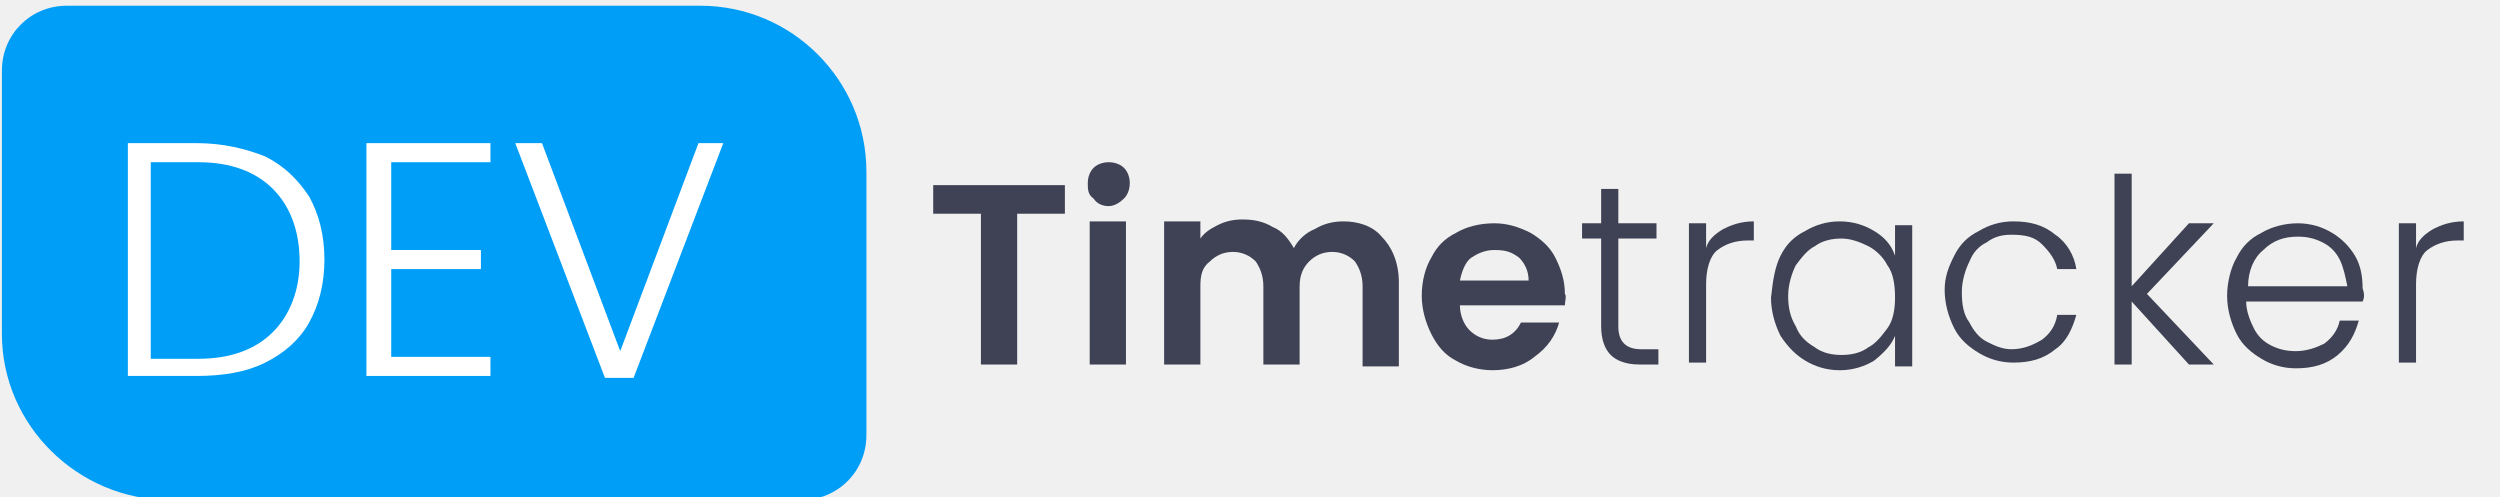
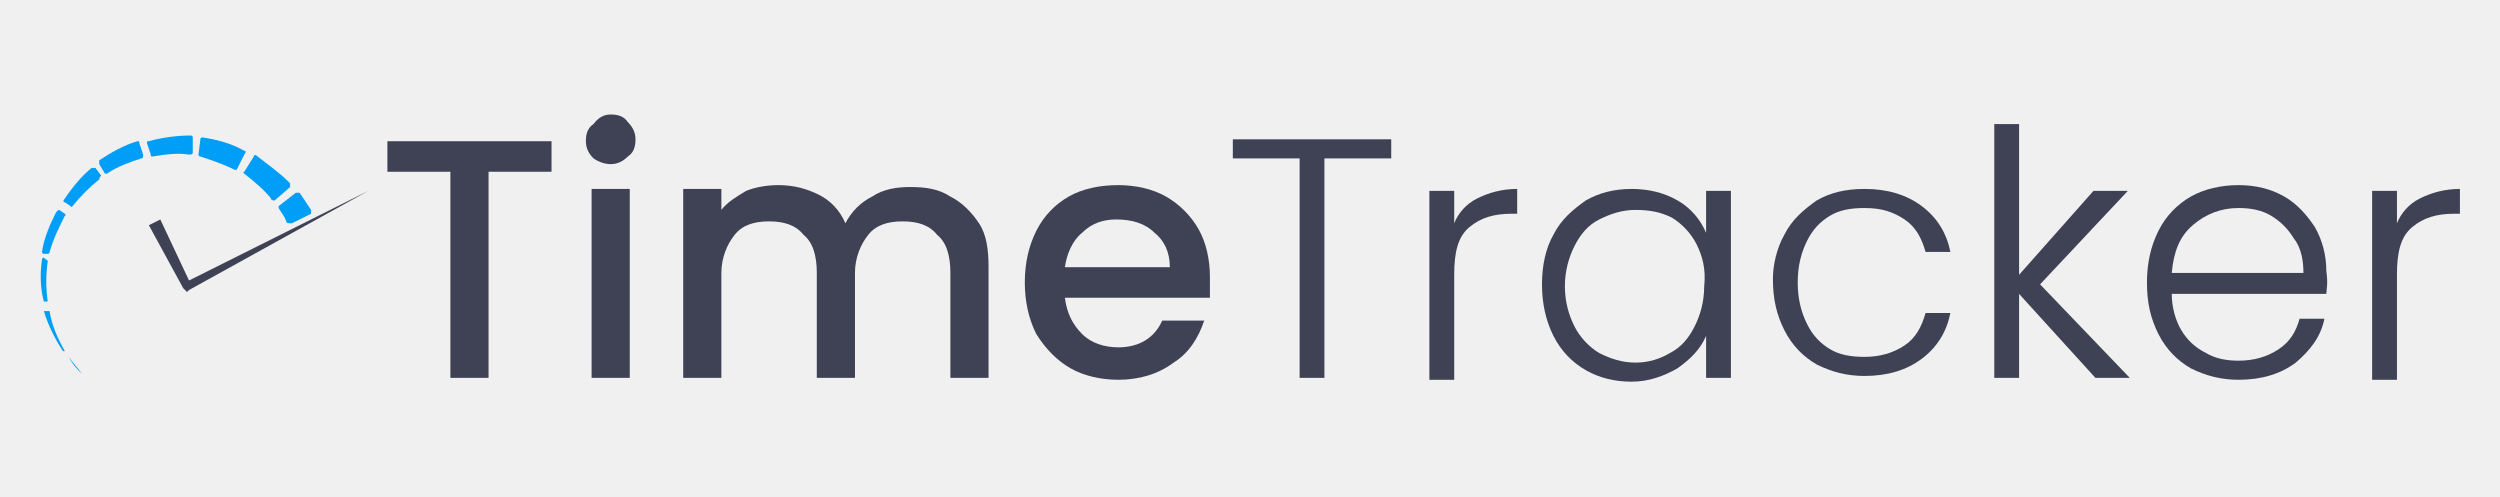
<svg xmlns="http://www.w3.org/2000/svg" version="1.1" id="Layer_1" x="0px" y="0px" viewBox="0 0 131 26" style="enable-background:new 0 0 131 26;" xml:space="preserve">
  <style type="text/css">
	.st0{fill:#3F4254;}
	.st1{fill:#009EF7;}
- 	.st2{fill:#FFFFFF;}
</style>
  <g>
-     <path class="st0" d="M55.8,9.7v1.5h-2.5v7.9h-1.9v-7.9h-2.5V9.7C48.9,9.7,55.8,9.7,55.8,9.7z" />
-     <path class="st0" d="M57.3,10.4C57,10.2,57,9.9,57,9.6s0.1-0.6,0.3-0.8c0.2-0.2,0.5-0.3,0.8-0.3c0.3,0,0.6,0.1,0.8,0.3   c0.2,0.2,0.3,0.5,0.3,0.8s-0.1,0.6-0.3,0.8c-0.2,0.2-0.5,0.4-0.8,0.4C57.8,10.8,57.5,10.7,57.3,10.4z M59,11.6v7.5h-1.9v-7.5H59z" />
-     <path class="st0" d="M72.4,12.4c0.5,0.5,0.9,1.3,0.9,2.4v4.4h-1.9V15c0-0.6-0.2-1-0.4-1.3c-0.3-0.3-0.7-0.5-1.2-0.5   s-0.9,0.2-1.2,0.5c-0.3,0.3-0.5,0.7-0.5,1.3v4.1h-1.9V15c0-0.6-0.2-1-0.4-1.3c-0.3-0.3-0.7-0.5-1.2-0.5c-0.5,0-0.9,0.2-1.2,0.5   C63,14,62.9,14.4,62.9,15v4.1H61v-7.5h1.9v0.9c0.2-0.3,0.5-0.5,0.9-0.7s0.8-0.3,1.3-0.3c0.6,0,1.1,0.1,1.6,0.4   c0.5,0.2,0.8,0.6,1.1,1.1c0.2-0.4,0.6-0.8,1.1-1c0.5-0.3,1-0.4,1.5-0.4C71.1,11.6,71.9,11.8,72.4,12.4z" />
-     <path class="st0" d="M82,16h-5.5c0,0.5,0.2,1,0.5,1.3c0.3,0.3,0.7,0.5,1.2,0.5c0.7,0,1.2-0.3,1.5-0.9h2c-0.2,0.7-0.6,1.3-1.3,1.8   c-0.6,0.5-1.4,0.7-2.2,0.7c-0.7,0-1.4-0.2-1.9-0.5c-0.6-0.3-1-0.8-1.3-1.4s-0.5-1.3-0.5-2c0-0.8,0.2-1.5,0.5-2   c0.3-0.6,0.7-1,1.3-1.3c0.5-0.3,1.2-0.5,2-0.5c0.7,0,1.3,0.2,1.9,0.5c0.5,0.3,1,0.7,1.3,1.3s0.5,1.2,0.5,1.9   C82.1,15.5,82,15.8,82,16z M80.1,14.7c0-0.5-0.2-0.9-0.5-1.2c-0.4-0.3-0.7-0.4-1.3-0.4c-0.5,0-0.9,0.2-1.2,0.4s-0.5,0.7-0.6,1.2   H80.1z" />
-     <path class="st0" d="M84.8,12.5v4.6c0,0.4,0.1,0.7,0.3,0.9c0.2,0.2,0.5,0.3,0.9,0.3h0.9v0.8h-1c-0.7,0-1.2-0.2-1.5-0.5   c-0.3-0.3-0.5-0.8-0.5-1.5v-4.6h-1v-0.8h1V9.9h0.9v1.8h2v0.8H84.8z" />
-     <path class="st0" d="M90.3,12c0.4-0.2,0.9-0.4,1.6-0.4v1h-0.3c-0.7,0-1.2,0.2-1.6,0.5s-0.6,1-0.6,1.8v4.1h-0.9v-7.3h0.9V13   C89.5,12.6,89.8,12.3,90.3,12z" />
-     <path class="st0" d="M93.3,13.4c0.3-0.6,0.7-1,1.3-1.3c0.5-0.3,1.1-0.5,1.8-0.5c0.7,0,1.3,0.2,1.8,0.5c0.5,0.3,0.9,0.7,1.1,1.3   v-1.6h0.9v7.4h-0.9v-1.6c-0.2,0.5-0.6,0.9-1.1,1.3c-0.5,0.3-1.1,0.5-1.8,0.5c-0.7,0-1.3-0.2-1.8-0.5c-0.5-0.3-0.9-0.7-1.3-1.3   c-0.3-0.6-0.5-1.3-0.5-2C92.9,14.7,93,14,93.3,13.4z M98.9,13.9c-0.2-0.4-0.6-0.8-1-1c-0.4-0.2-0.9-0.4-1.4-0.4   c-0.5,0-1,0.1-1.4,0.4c-0.4,0.2-0.7,0.6-1,1c-0.2,0.4-0.4,1-0.4,1.6c0,0.6,0.1,1.1,0.4,1.6c0.2,0.5,0.5,0.8,1,1.1   c0.4,0.3,0.9,0.4,1.4,0.4c0.5,0,1-0.1,1.4-0.4c0.4-0.2,0.7-0.6,1-1s0.4-1,0.4-1.6C99.3,14.9,99.2,14.3,98.9,13.9z" />
-     <path class="st0" d="M102.4,13.4c0.3-0.6,0.7-1,1.3-1.3c0.5-0.3,1.1-0.5,1.8-0.5c0.9,0,1.6,0.2,2.2,0.7c0.6,0.4,1,1.1,1.1,1.8h-1   c-0.1-0.5-0.4-0.9-0.8-1.3s-0.9-0.5-1.6-0.5c-0.5,0-0.9,0.1-1.3,0.4c-0.4,0.2-0.7,0.5-0.9,1c-0.2,0.4-0.4,1-0.4,1.6   c0,0.7,0.1,1.2,0.4,1.6c0.2,0.4,0.5,0.8,0.9,1c0.4,0.2,0.8,0.4,1.3,0.4c0.6,0,1.1-0.2,1.6-0.5c0.4-0.3,0.7-0.7,0.8-1.3h1   c-0.2,0.7-0.5,1.4-1.1,1.8c-0.6,0.5-1.3,0.7-2.2,0.7c-0.7,0-1.3-0.2-1.8-0.5c-0.5-0.3-1-0.7-1.3-1.3c-0.3-0.6-0.5-1.3-0.5-2   S102.1,14,102.4,13.4z" />
-     <path class="st0" d="M114.7,19.1l-3-3.3v3.3h-0.9v-10h0.9v5.9l3-3.3h1.3l-3.5,3.7l3.5,3.7C116,19.1,114.7,19.1,114.7,19.1z" />
-     <path class="st0" d="M123.8,15.8h-6.1c0,0.5,0.2,1,0.4,1.4s0.5,0.7,0.9,0.9c0.4,0.2,0.8,0.3,1.3,0.3c0.6,0,1.1-0.2,1.5-0.4   c0.4-0.3,0.7-0.7,0.8-1.2h1c-0.2,0.7-0.5,1.3-1.1,1.8s-1.3,0.7-2.2,0.7c-0.7,0-1.3-0.2-1.8-0.5c-0.5-0.3-1-0.7-1.3-1.3   c-0.3-0.6-0.5-1.3-0.5-2c0-0.7,0.2-1.5,0.5-2c0.3-0.6,0.7-1,1.3-1.3c0.5-0.3,1.2-0.5,1.9-0.5s1.3,0.2,1.8,0.5s0.9,0.7,1.2,1.2   c0.3,0.5,0.4,1.1,0.4,1.7C123.9,15.4,123.9,15.6,123.8,15.8z M122.6,13.6c-0.2-0.4-0.5-0.7-0.9-0.9c-0.4-0.2-0.8-0.3-1.3-0.3   c-0.7,0-1.3,0.2-1.8,0.7c-0.5,0.4-0.8,1.1-0.8,1.9h5.2C122.9,14.5,122.8,14,122.6,13.6z" />
-     <path class="st0" d="M127.5,12c0.4-0.2,0.9-0.4,1.6-0.4v1h-0.3c-0.7,0-1.2,0.2-1.6,0.5s-0.6,1-0.6,1.8v4.1h-0.9v-7.3h0.9V13   C126.7,12.6,127,12.3,127.5,12z" />
-   </g>
-   <path class="st1" d="M8.9,26.2H42c1.9,0,3.4-1.5,3.4-3.4V9c0-4.8-3.9-8.7-8.7-8.7H3.5c-1.9,0-3.4,1.5-3.4,3.4v13.8  C0.1,22.3,4.1,26.2,8.9,26.2z" />
-   <g>
-     <path class="st2" d="M13.9,8.2c1,0.5,1.7,1.2,2.3,2.1c0.5,0.9,0.8,2,0.8,3.3s-0.3,2.4-0.8,3.3c-0.5,0.9-1.3,1.6-2.3,2.1   s-2.2,0.7-3.6,0.7H6.7V7.5h3.6C11.7,7.5,12.9,7.8,13.9,8.2z M14.3,17.4c0.9-0.9,1.4-2.2,1.4-3.7c0-1.6-0.5-2.9-1.4-3.8   c-0.9-0.9-2.2-1.4-3.9-1.4H7.9v10.3h2.5C12.1,18.8,13.4,18.3,14.3,17.4z" />
-     <path class="st2" d="M20.5,8.5v4.6h4.7v1h-4.7v4.6h5.2v1h-6.5V7.5h6.5v1H20.5z" />
-     <path class="st2" d="M37.9,7.5l-4.7,12.3h-1.5L27,7.5h1.4l4.1,10.9l4.1-10.9C36.6,7.5,37.9,7.5,37.9,7.5z" />
+     <g>
+       <path class="st0" d="M28.9,7.4V9h-3.3v10.8h-2V9h-3.3V7.4H28.9z" />
+       <path class="st0" d="M31.1,8.3c-0.3-0.3-0.4-0.6-0.4-0.9c0-0.4,0.1-0.7,0.4-0.9C31.4,6.1,31.7,6,32,6c0.4,0,0.7,0.1,0.9,0.4    c0.3,0.3,0.4,0.6,0.4,0.9c0,0.4-0.1,0.7-0.4,0.9c-0.3,0.3-0.6,0.4-0.9,0.4C31.7,8.6,31.4,8.5,31.1,8.3z M33,9.9v9.9h-2V9.9H33z" />
+       <path class="st0" d="M49.8,10.3c0.6,0.3,1.1,0.8,1.5,1.4c0.4,0.6,0.5,1.4,0.5,2.3v5.8h-2v-5.5c0-0.9-0.2-1.6-0.7-2    c-0.4-0.5-1-0.7-1.8-0.7c-0.8,0-1.4,0.2-1.8,0.7c-0.4,0.5-0.7,1.2-0.7,2v5.5h-2v-5.5c0-0.9-0.2-1.6-0.7-2c-0.4-0.5-1-0.7-1.8-0.7    c-0.8,0-1.4,0.2-1.8,0.7c-0.4,0.5-0.7,1.2-0.7,2v5.5h-2V9.9h2v1.1c0.3-0.4,0.8-0.7,1.3-1c0.5-0.2,1.1-0.3,1.7-0.3    c0.8,0,1.5,0.2,2.1,0.5c0.6,0.3,1.1,0.8,1.4,1.5c0.3-0.6,0.8-1.1,1.4-1.4c0.6-0.4,1.3-0.5,2-0.5C48.5,9.8,49.2,9.9,49.8,10.3z" />
+       <path class="st0" d="M63.4,15.6h-7.6c0.1,0.8,0.4,1.4,0.9,1.9c0.5,0.5,1.2,0.7,1.9,0.7c1.1,0,1.9-0.5,2.3-1.4h2.2    c-0.3,0.9-0.8,1.7-1.6,2.2c-0.8,0.6-1.8,0.9-2.9,0.9c-0.9,0-1.8-0.2-2.5-0.6c-0.7-0.4-1.3-1-1.8-1.8c-0.4-0.8-0.6-1.7-0.6-2.7    c0-1,0.2-1.9,0.6-2.7c0.4-0.8,1-1.4,1.7-1.8c0.7-0.4,1.6-0.6,2.6-0.6c0.9,0,1.8,0.2,2.5,0.6c0.7,0.4,1.3,1,1.7,1.7    c0.4,0.7,0.6,1.6,0.6,2.5C63.4,15,63.4,15.3,63.4,15.6z M61.3,14c0-0.8-0.3-1.4-0.8-1.8c-0.5-0.5-1.2-0.7-2-0.7    c-0.7,0-1.3,0.2-1.8,0.7c-0.5,0.4-0.8,1.1-0.9,1.8H61.3z" />
+       <path class="st0" d="M72.9,7.3v1h-3.5v11.5h-1.3V8.3h-3.5v-1H72.9z" />
+       <path class="st0" d="M77.4,10.4c0.6-0.3,1.3-0.5,2.1-0.5v1.3h-0.3c-0.9,0-1.6,0.2-2.2,0.7c-0.6,0.5-0.8,1.3-0.8,2.5v5.5h-1.3V10    h1.3v1.7C76.4,11.2,76.8,10.7,77.4,10.4z" />
+       <path class="st0" d="M81.4,12.3c0.4-0.8,1-1.3,1.7-1.8c0.7-0.4,1.5-0.6,2.4-0.6c0.9,0,1.7,0.2,2.4,0.6c0.7,0.4,1.2,1,1.5,1.7V10    h1.3v9.8h-1.3v-2.2c-0.3,0.7-0.8,1.2-1.5,1.7c-0.7,0.4-1.5,0.7-2.4,0.7c-0.9,0-1.7-0.2-2.4-0.6c-0.7-0.4-1.3-1-1.7-1.8    c-0.4-0.8-0.6-1.7-0.6-2.7C80.8,13.9,81,13,81.4,12.3z M88.9,12.8c-0.3-0.6-0.8-1.1-1.3-1.4C87,11.1,86.4,11,85.7,11    c-0.7,0-1.3,0.2-1.9,0.5c-0.6,0.3-1,0.8-1.3,1.4c-0.3,0.6-0.5,1.3-0.5,2.1c0,0.8,0.2,1.5,0.5,2.1c0.3,0.6,0.8,1.1,1.3,1.4    c0.6,0.3,1.2,0.5,1.9,0.5c0.7,0,1.3-0.2,1.8-0.5c0.6-0.3,1-0.8,1.3-1.4c0.3-0.6,0.5-1.3,0.5-2.1C89.4,14.1,89.2,13.4,88.9,12.8z" />
+       <path class="st0" d="M93.5,12.3c0.4-0.8,1-1.3,1.7-1.8c0.7-0.4,1.5-0.6,2.5-0.6c1.2,0,2.2,0.3,3,0.9c0.8,0.6,1.3,1.4,1.5,2.4h-1.3    c-0.2-0.7-0.5-1.3-1.1-1.7c-0.6-0.4-1.2-0.6-2.1-0.6c-0.7,0-1.3,0.1-1.8,0.4c-0.5,0.3-0.9,0.7-1.2,1.3c-0.3,0.6-0.5,1.3-0.5,2.2    s0.2,1.6,0.5,2.2c0.3,0.6,0.7,1,1.2,1.3c0.5,0.3,1.1,0.4,1.8,0.4c0.8,0,1.5-0.2,2.1-0.6c0.6-0.4,0.9-1,1.1-1.7h1.3    c-0.2,1-0.7,1.8-1.5,2.4c-0.8,0.6-1.8,0.9-3,0.9c-0.9,0-1.7-0.2-2.5-0.6c-0.7-0.4-1.3-1-1.7-1.8c-0.4-0.8-0.6-1.6-0.6-2.7    C92.9,13.9,93.1,13,93.5,12.3z" />
+       <path class="st0" d="M109.8,19.8l-4-4.4v4.4h-1.3V6.5h1.3v7.9l3.9-4.4h1.8l-4.6,4.9l4.7,4.9H109.8z" />
+       <path class="st0" d="M121.9,15.4h-8.1c0,0.7,0.2,1.4,0.5,1.9c0.3,0.5,0.7,0.9,1.3,1.2c0.5,0.3,1.1,0.4,1.7,0.4    c0.8,0,1.5-0.2,2.1-0.6c0.6-0.4,0.9-0.9,1.1-1.6h1.3c-0.2,1-0.8,1.7-1.5,2.3c-0.8,0.6-1.8,0.9-3,0.9c-0.9,0-1.7-0.2-2.5-0.6    c-0.7-0.4-1.3-1-1.7-1.8c-0.4-0.8-0.6-1.6-0.6-2.7c0-1,0.2-1.9,0.6-2.7c0.4-0.8,1-1.4,1.7-1.8c0.7-0.4,1.6-0.6,2.5-0.6    c0.9,0,1.7,0.2,2.4,0.6c0.7,0.4,1.2,1,1.6,1.6c0.4,0.7,0.6,1.5,0.6,2.3C122,14.9,121.9,15.2,121.9,15.4z M120.2,12.5    c-0.3-0.5-0.7-0.9-1.2-1.2c-0.5-0.3-1.1-0.4-1.7-0.4c-0.9,0-1.7,0.3-2.4,0.9c-0.7,0.6-1,1.4-1.1,2.5h6.9    C120.7,13.7,120.6,13,120.2,12.5z" />
+       <path class="st0" d="M126.8,10.4c0.6-0.3,1.3-0.5,2.1-0.5v1.3h-0.3c-0.9,0-1.6,0.2-2.2,0.7c-0.6,0.5-0.8,1.3-0.8,2.5v5.5h-1.3V10    h1.3v1.7C125.8,11.2,126.2,10.7,126.8,10.4z" />
+     </g>
+     <g>
+       <g>
+         <path class="st1" d="M15,11.6c-0.1-0.3-0.3-0.5-0.4-0.7c0,0,0-0.1,0-0.1l0.9-0.7c0,0,0.1,0,0.2,0c0.2,0.3,0.4,0.6,0.6,0.9     c0,0.1,0,0.1,0,0.2l-1,0.5C15.1,11.7,15,11.7,15,11.6z" />
+         <path class="st1" d="M14.2,10.4c-0.4-0.5-0.9-0.9-1.4-1.3c0,0-0.1-0.1,0-0.1l0.5-0.8c0-0.1,0.1-0.1,0.2,0C14,8.6,14.6,9,15.2,9.6     c0,0,0,0.1,0,0.2l-0.8,0.7C14.3,10.5,14.2,10.5,14.2,10.4z" />
+         <path class="st1" d="M12.3,8.9c-0.6-0.3-1.2-0.5-1.8-0.7c-0.1,0-0.1-0.1-0.1-0.1l0.1-0.8c0-0.1,0.1-0.1,0.1-0.1     c0.7,0.1,1.5,0.3,2.2,0.7c0.1,0,0.1,0.1,0,0.2l-0.4,0.8C12.4,8.9,12.4,8.9,12.3,8.9z" />
+         <path class="st1" d="M9.9,8.1C9.3,8,8.6,8.1,8,8.2c-0.1,0-0.1,0-0.1-0.1L7.7,7.5c0-0.1,0-0.1,0.1-0.1C8.5,7.2,9.3,7.1,10,7.1     c0.1,0,0.1,0.1,0.1,0.1L10.1,8C10.1,8.1,10,8.1,9.9,8.1z" />
+         <path class="st1" d="M7.4,8.3C6.8,8.5,6.2,8.7,5.6,9.1c0,0-0.1,0-0.1,0L5.2,8.6c0,0,0-0.1,0-0.2c0.6-0.4,1.3-0.8,2-1     c0.1,0,0.1,0,0.1,0.1l0.2,0.6C7.5,8.2,7.5,8.3,7.4,8.3z" />
+         <path class="st1" d="M5.2,9.4c-0.5,0.4-1,0.9-1.4,1.4c0,0-0.1,0.1-0.1,0l-0.3-0.2c-0.1,0-0.1-0.1,0-0.2c0.4-0.6,0.9-1.2,1.4-1.6     c0,0,0.1,0,0.2,0l0.3,0.4C5.2,9.3,5.2,9.4,5.2,9.4z" />
+         <path class="st1" d="M3.4,11.3c-0.3,0.6-0.6,1.2-0.8,1.9c0,0.1-0.1,0.1-0.1,0.1l-0.2,0c-0.1,0-0.1-0.1-0.1-0.1     c0.1-0.7,0.4-1.4,0.7-2C3,11,3.1,11,3.1,11l0.3,0.2C3.4,11.2,3.5,11.3,3.4,11.3z" />
+         <path class="st1" d="M2.4,13.6c0.1,0,0.1,0.1,0.1,0.1c-0.1,0.7-0.1,1.4,0,2.1l-0.2,0c-0.2-0.7-0.2-1.5-0.1-2.2     c0-0.1,0.1-0.1,0.1-0.1L2.4,13.6z" />
+         <path class="st1" d="M2.6,16.3C2.7,17,3,17.7,3.4,18.4l-0.1,0c-0.4-0.6-0.8-1.4-1-2.1L2.6,16.3z" />
+         <path class="st1" d="M3.6,18.7c0.2,0.3,0.5,0.6,0.7,0.9C4.1,19.4,3.8,19.1,3.6,18.7L3.6,18.7z" />
+       </g>
+     </g>
+     <polygon class="st0" points="8.4,11.5 10,14.9 9.7,14.8 19.3,10 9.9,15.2 9.8,15.3 9.6,15.1 7.8,11.8  " />
  </g>
</svg>
